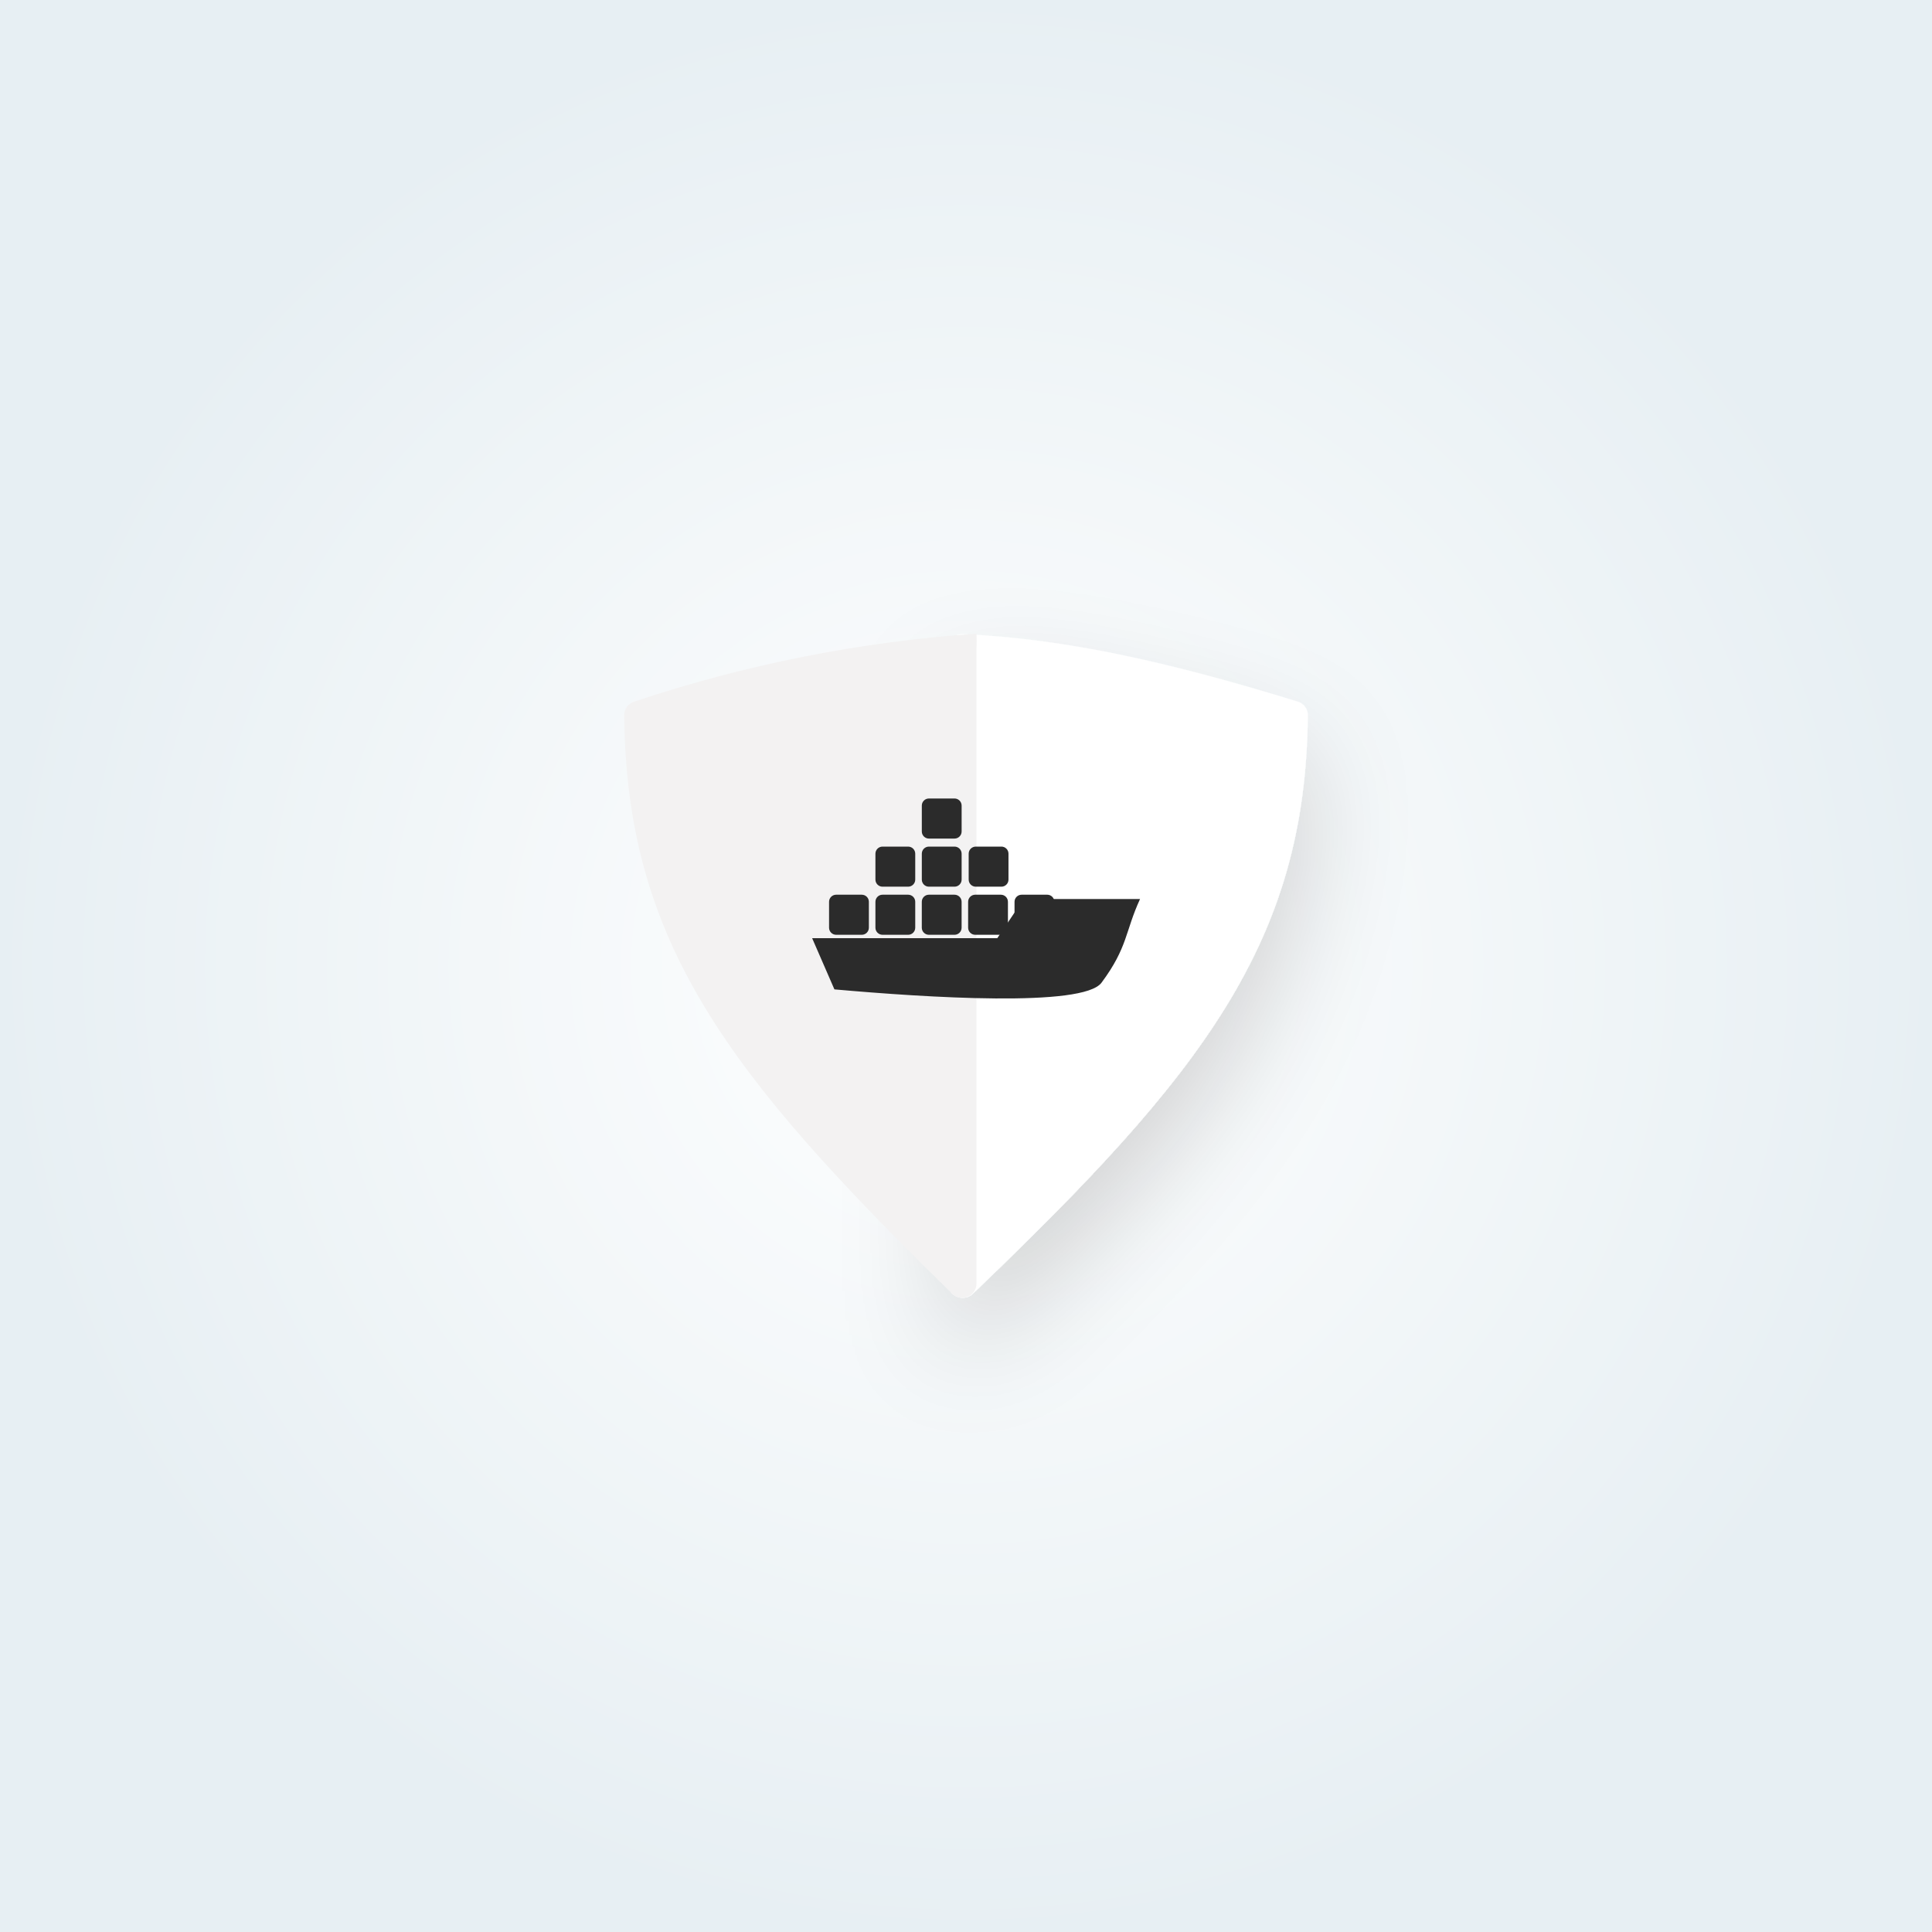
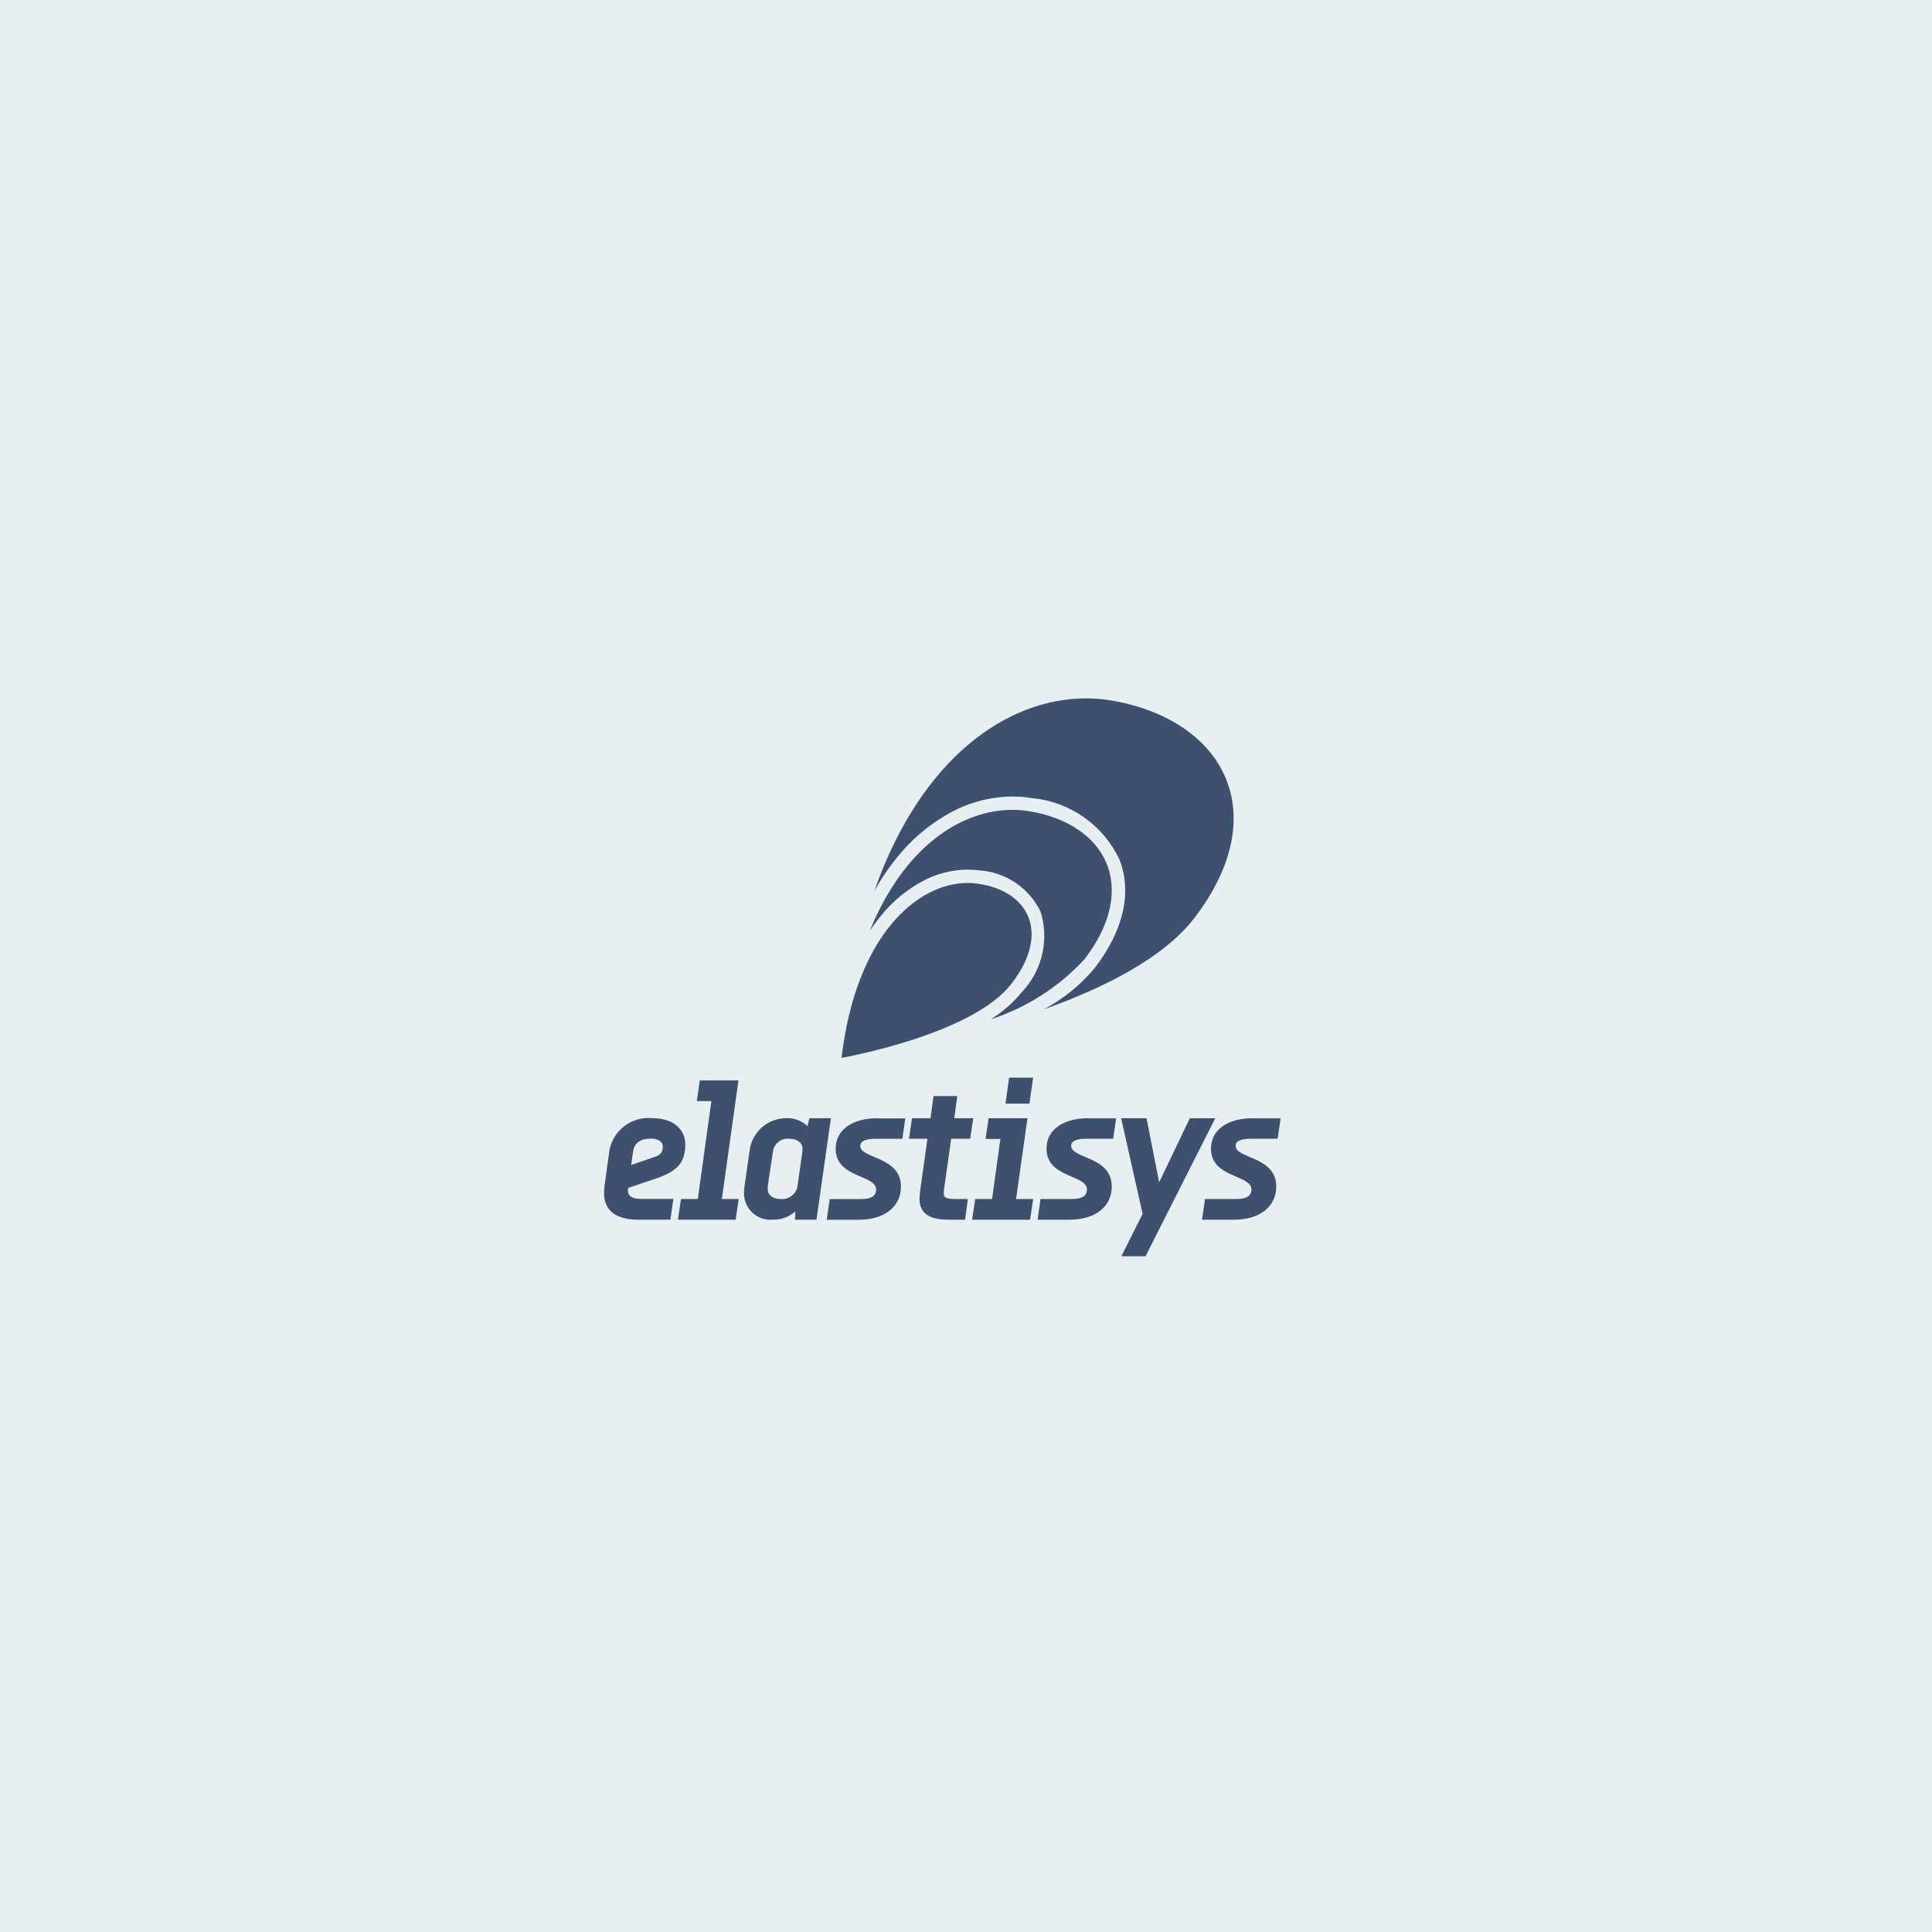
- <svg xmlns="http://www.w3.org/2000/svg" width="109" height="109" viewBox="0 0 109 109">
-   <defs>
-     <radialGradient id="a" cx="0.5" cy="0.5" r="0.5" gradientUnits="objectBoundingBox">
-       <stop offset="0" stop-color="#fff" />
-       <stop offset="1" stop-color="#e7eff3" />
-     </radialGradient>
-     <filter id="b" x="44.483" y="29.778" width="38.301" height="55.444" filterUnits="userSpaceOnUse">
-       <feOffset dy="3" input="SourceAlpha" />
-       <feGaussianBlur stdDeviation="3" result="c" />
-       <feFlood flood-opacity="0.161" />
-       <feComposite operator="in" in2="c" />
-       <feComposite in="SourceGraphic" />
-     </filter>
-   </defs>
-   <g transform="translate(35.185 35.333)">
-     <rect width="109" height="109" transform="translate(-35.185 -35.333)" fill="url(#a)" />
-     <g transform="matrix(1, 0, 0, 1, -35.18, -35.33)" filter="url(#b)">
-       <path d="M292.2,37.658c12.955-12.4,18.781-19.843,18.9-32.635a.8.8,0,0,0-.572-.77C303.162,1.977,297.273.693,291.653.446a.805.805,0,0,0-.846.8V37.082A.825.825,0,0,0,292.2,37.658Z" transform="translate(-237.32 35.33)" fill="#fff" />
+ <svg xmlns="http://www.w3.org/2000/svg" width="90" height="90" viewBox="0 0 90 90">
+   <g id="elastisys" transform="translate(-145 -385)">
+     <rect id="Rectangle_513" data-name="Rectangle 513" width="90" height="90" transform="translate(145 385)" fill="#e7eff3" />
+     <g id="Lager_1-2" transform="translate(173.138 417.534)">
+       <path id="Path_6283" data-name="Path 6283" d="M1.354,316.241c.057-.416.36-.6.823-.6.3,0,.559.114.559.368s-.085.387-.4.491l-1.07.369.085-.633h0Zm-.237,1.815v-.114l1.306-.444c.88-.3,1.363-.662,1.363-1.57,0-.738-.577-1.238-1.514-1.238a1.849,1.849,0,0,0-2.016,1.474l-.227,1.626a3.186,3.186,0,0,0-.029.388c0,.765.5,1.238,1.59,1.238h1.5l.14-.966-1.5,0c-.416,0-.616-.132-.616-.4h0Zm5.145-5.127h-1.8l-.142.964H5l-.631,4.56H3.585l-.142.964H6.131l.142-.964H5.489l.773-5.524Zm13.726-.129H18.871l-.17,1.21h1.117l.171-1.21h0Zm-.265,1.891H17.915l-.142.964h.691l-.388,2.8h-.786l-.142.964h2.7l.142-.964h-.795l.53-3.763h0Zm2.819,0h0c-1.07,0-1.931.482-1.931,1.418,0,1.371,1.884,1.2,1.884,1.9,0,.4-.4.444-.738.444-.738,0-1.423,0-1.423,0l-.137.966,1.467,0c1.25,0,1.988-.626,1.988-1.552,0-1.409-1.893-1.285-1.893-1.891,0-.207.217-.33.691-.33.53,0,1.267,0,1.267,0l.139-.951H22.541Zm-9.82,0h0c-1.069,0-1.931.484-1.931,1.421,0,1.371,1.884,1.2,1.884,1.9,0,.4-.4.443-.738.444l-1.423,0-.14.966h1.469c1.25,0,1.988-.625,1.988-1.551,0-1.409-1.893-1.286-1.893-1.891,0-.208.218-.331.691-.331.53,0,1.267,0,1.267,0l.139-.951-1.311,0h0Zm17.483,0h0c-1.069,0-1.931.482-1.931,1.418,0,1.371,1.884,1.2,1.884,1.9,0,.4-.4.444-.738.444-.738,0-1.423,0-1.423,0l-.142.966h1.471c1.25,0,1.988-.625,1.988-1.551,0-1.409-1.893-1.285-1.893-1.891,0-.207.218-.33.691-.33.53,0,1.267,0,1.267,0l.139-.951H30.206Zm-2.916,0-1.43,2.987-.587-2.987H24.089l1,4.453L24.1,321.12h1.126l3.247-6.429H27.289Zm-18.06,1.645L9,317.924a.733.733,0,0,1-.776.53c-.35,0-.6-.171-.6-.463a2.8,2.8,0,0,1,.038-.378l.217-1.427a.7.7,0,0,1,.767-.539c.341,0,.6.18.6.463a1.975,1.975,0,0,1-.019.227h0Zm.341-1.645-.095.368a1.305,1.305,0,0,0-.956-.371,1.729,1.729,0,0,0-1.742,1.533l-.237,1.664a2.456,2.456,0,0,0-.019.255,1.231,1.231,0,0,0,1.344,1.276,1.512,1.512,0,0,0,1.051-.387l-.019.387h1l.672-4.727Zm6.253,3.507c0-.066.019-.217.028-.284l.321-2.269h.886l.142-.955h-.885l.142-1.031H15.35l-.142,1.031h-.861l-.142.955h.861l-.332,2.373a3.6,3.6,0,0,0-.038.4c0,.681.4,1,1.363,1,.72,0,.76,0,.76,0l.13-.964h-.577c-.444,0-.549-.076-.549-.255Z" transform="translate(0 -295.133)" fill="#3d516e" />
+       <path id="Path_6284" data-name="Path 6284" d="M234.143.111A7.172,7.172,0,0,0,232.884,0c-3.643,0-7.663,2.732-9.854,8.955a11.257,11.257,0,0,1,.95-1.417A8.3,8.3,0,0,1,226.6,5.306a6.1,6.1,0,0,1,2.862-.735,5.525,5.525,0,0,1,.918.077,5.011,5.011,0,0,1,4.064,2.861c.594,1.509.193,3.291-1.13,5.019a7.841,7.841,0,0,1-2.391,1.955c2.855-1.015,5.611-2.414,7.034-4.283C241.661,5.331,239.306,1.031,234.143.111Z" transform="translate(-210.433)" fill="#3d516e" />
+       <path id="Path_6285" data-name="Path 6285" d="M229.194,98.887c2.573-3.362.988-6.292-2.545-6.889a4.872,4.872,0,0,0-.814-.068c-2.4,0-5.058,1.73-6.644,5.638a8.33,8.33,0,0,1,.511-.694,6.36,6.36,0,0,1,1.942-1.619,4.511,4.511,0,0,1,2.1-.542,3.948,3.948,0,0,1,.525.035,3.418,3.418,0,0,1,2.877,1.928,3.794,3.794,0,0,1-.882,3.753,5.742,5.742,0,0,1-1.443,1.259,10.241,10.241,0,0,0,4.371-2.8Z" transform="translate(-206.81 -86.738)" fill="#3d516e" />
+       <path id="Path_6286" data-name="Path 6286" d="M203.773,156.933c1.851-2.376.83-4.356-1.588-4.683a3.258,3.258,0,0,0-.441-.029c-2.348,0-5.2,2.443-5.873,8.147,0,0,6.052-1.058,7.9-3.434Z" transform="translate(-184.807 -143.623)" fill="#3d516e" />
    </g>
-     <path d="M18.538,37.658C5.855,25.263.152,17.815.031,5.023a.8.8,0,0,1,.56-.77A77.928,77.928,0,0,1,19.906.416a6.694,6.694,0,0,1,0,.83V37.082A.805.805,0,0,1,18.538,37.658Z" transform="translate(0 0)" fill="#f3f2f2" />
-     <path d="M176.836,232.877l-1.489,2.208H164.9l1.257,2.89c5.2.463,14.027,1.026,15.07-.378,1.489-2.005,1.324-2.876,2.173-4.719Z" transform="translate(-154.266 -217.489)" fill="#2b2b2b" />
-     <path d="M181.6,150.09h-1.446a.4.4,0,0,0-.4.4v1.461a.4.4,0,0,0,.4.4H181.6a.4.4,0,0,0,.4-.4v-1.461A.4.4,0,0,0,181.6,150.09Zm2.616,0H182.77a.4.4,0,0,0-.4.4v1.461a.4.4,0,0,0,.4.4h1.446a.4.4,0,0,0,.4-.4v-1.461A.4.4,0,0,0,184.215,150.09Zm2.616,0h-1.446a.4.4,0,0,0-.4.4v1.461a.4.4,0,0,0,.4.4h1.446a.4.4,0,0,0,.4-.4v-1.461A.4.4,0,0,0,186.831,150.09Zm2.616,0H188a.4.4,0,0,0-.4.4v1.461a.4.4,0,0,0,.4.4h1.446a.4.4,0,0,0,.4-.4v-1.461A.4.4,0,0,0,189.446,150.09Zm2.616,0h-1.446a.4.4,0,0,0-.4.4v1.461a.4.4,0,0,0,.4.4h1.446a.4.4,0,0,0,.4-.4v-1.461A.4.4,0,0,0,192.062,150.09Zm-5.231-2.714h-1.446a.4.4,0,0,0-.4.4v1.461a.4.4,0,0,0,.4.4h1.446a.4.4,0,0,0,.4-.4V147.78A.4.4,0,0,0,186.831,147.376Zm0-2.714h-1.446a.4.4,0,0,0-.4.4v1.461a.4.4,0,0,0,.4.4h1.446a.4.4,0,0,0,.4-.4v-1.461A.4.4,0,0,0,186.831,144.662Zm-2.616,2.714H182.77a.4.4,0,0,0-.4.4v1.461a.4.4,0,0,0,.4.4h1.446a.4.4,0,0,0,.4-.4V147.78A.4.4,0,0,0,184.215,147.376Zm5.26,0h-1.446a.4.4,0,0,0-.4.4v1.461a.4.4,0,0,0,.4.4h1.446a.4.4,0,0,0,.4-.4v-1.461A.4.4,0,0,0,189.475,147.375Z" transform="translate(-168.165 -134.945)" fill="#2b2b2b" />
  </g>
</svg>
